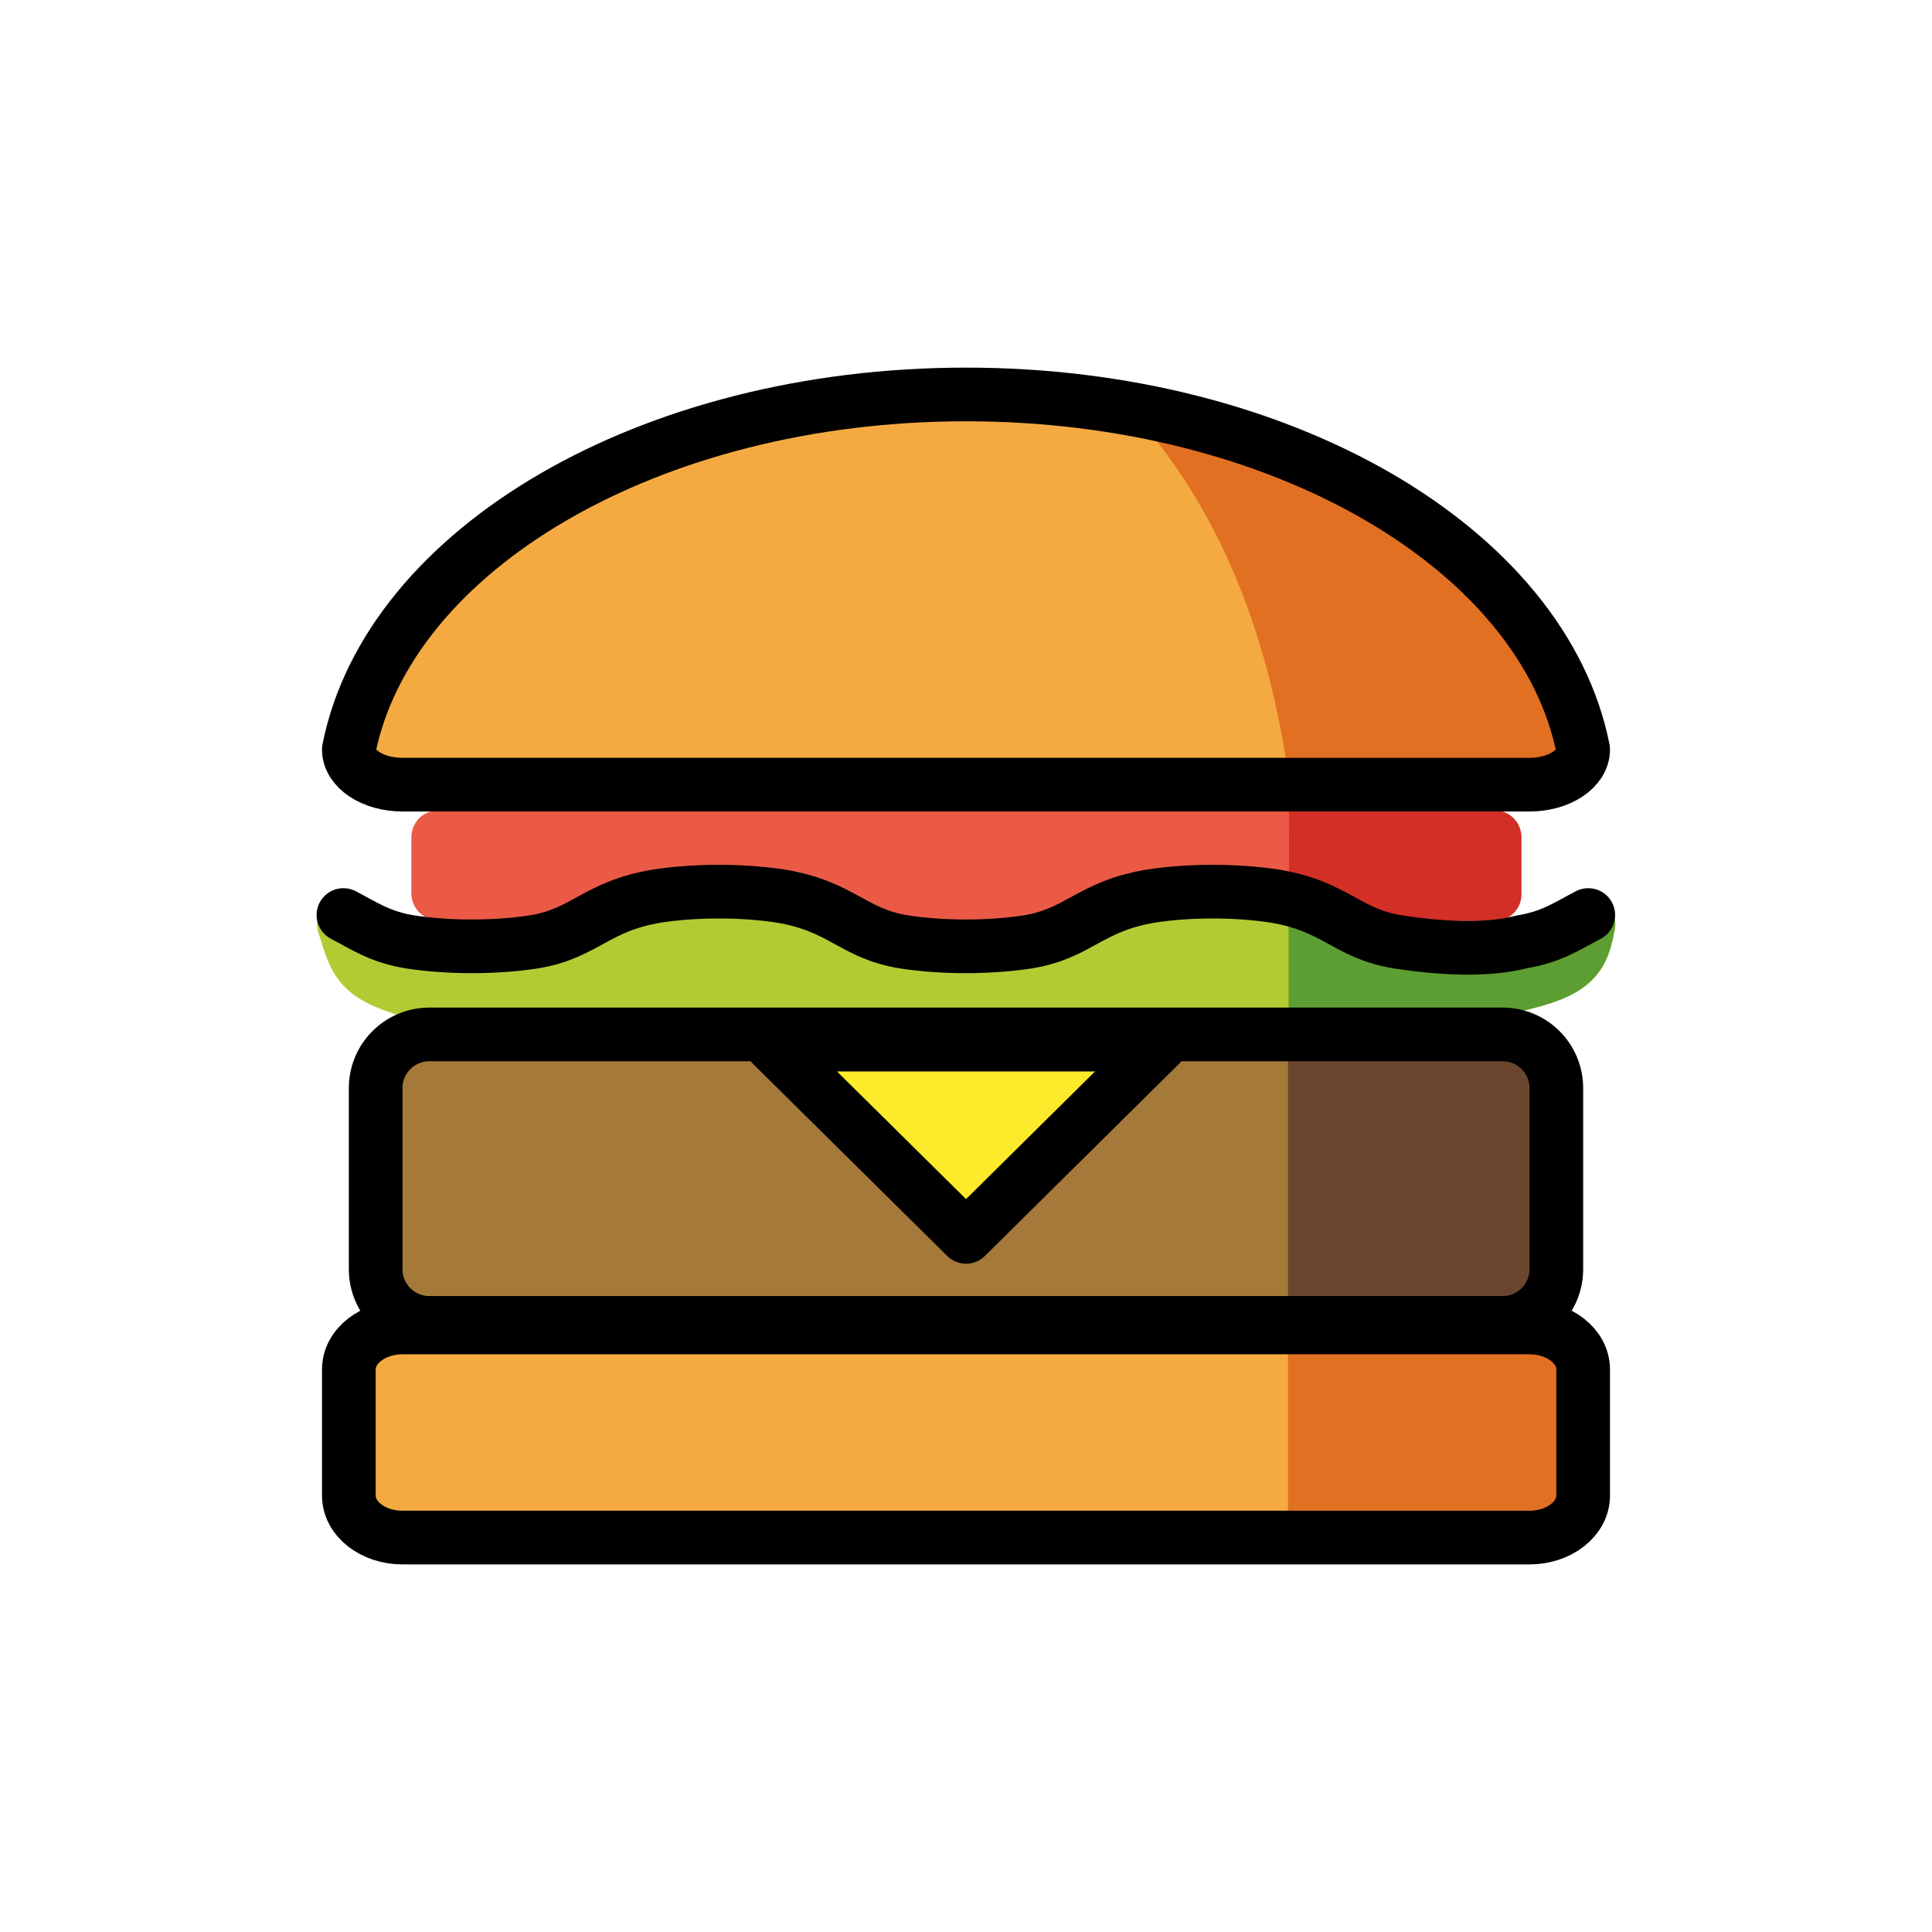
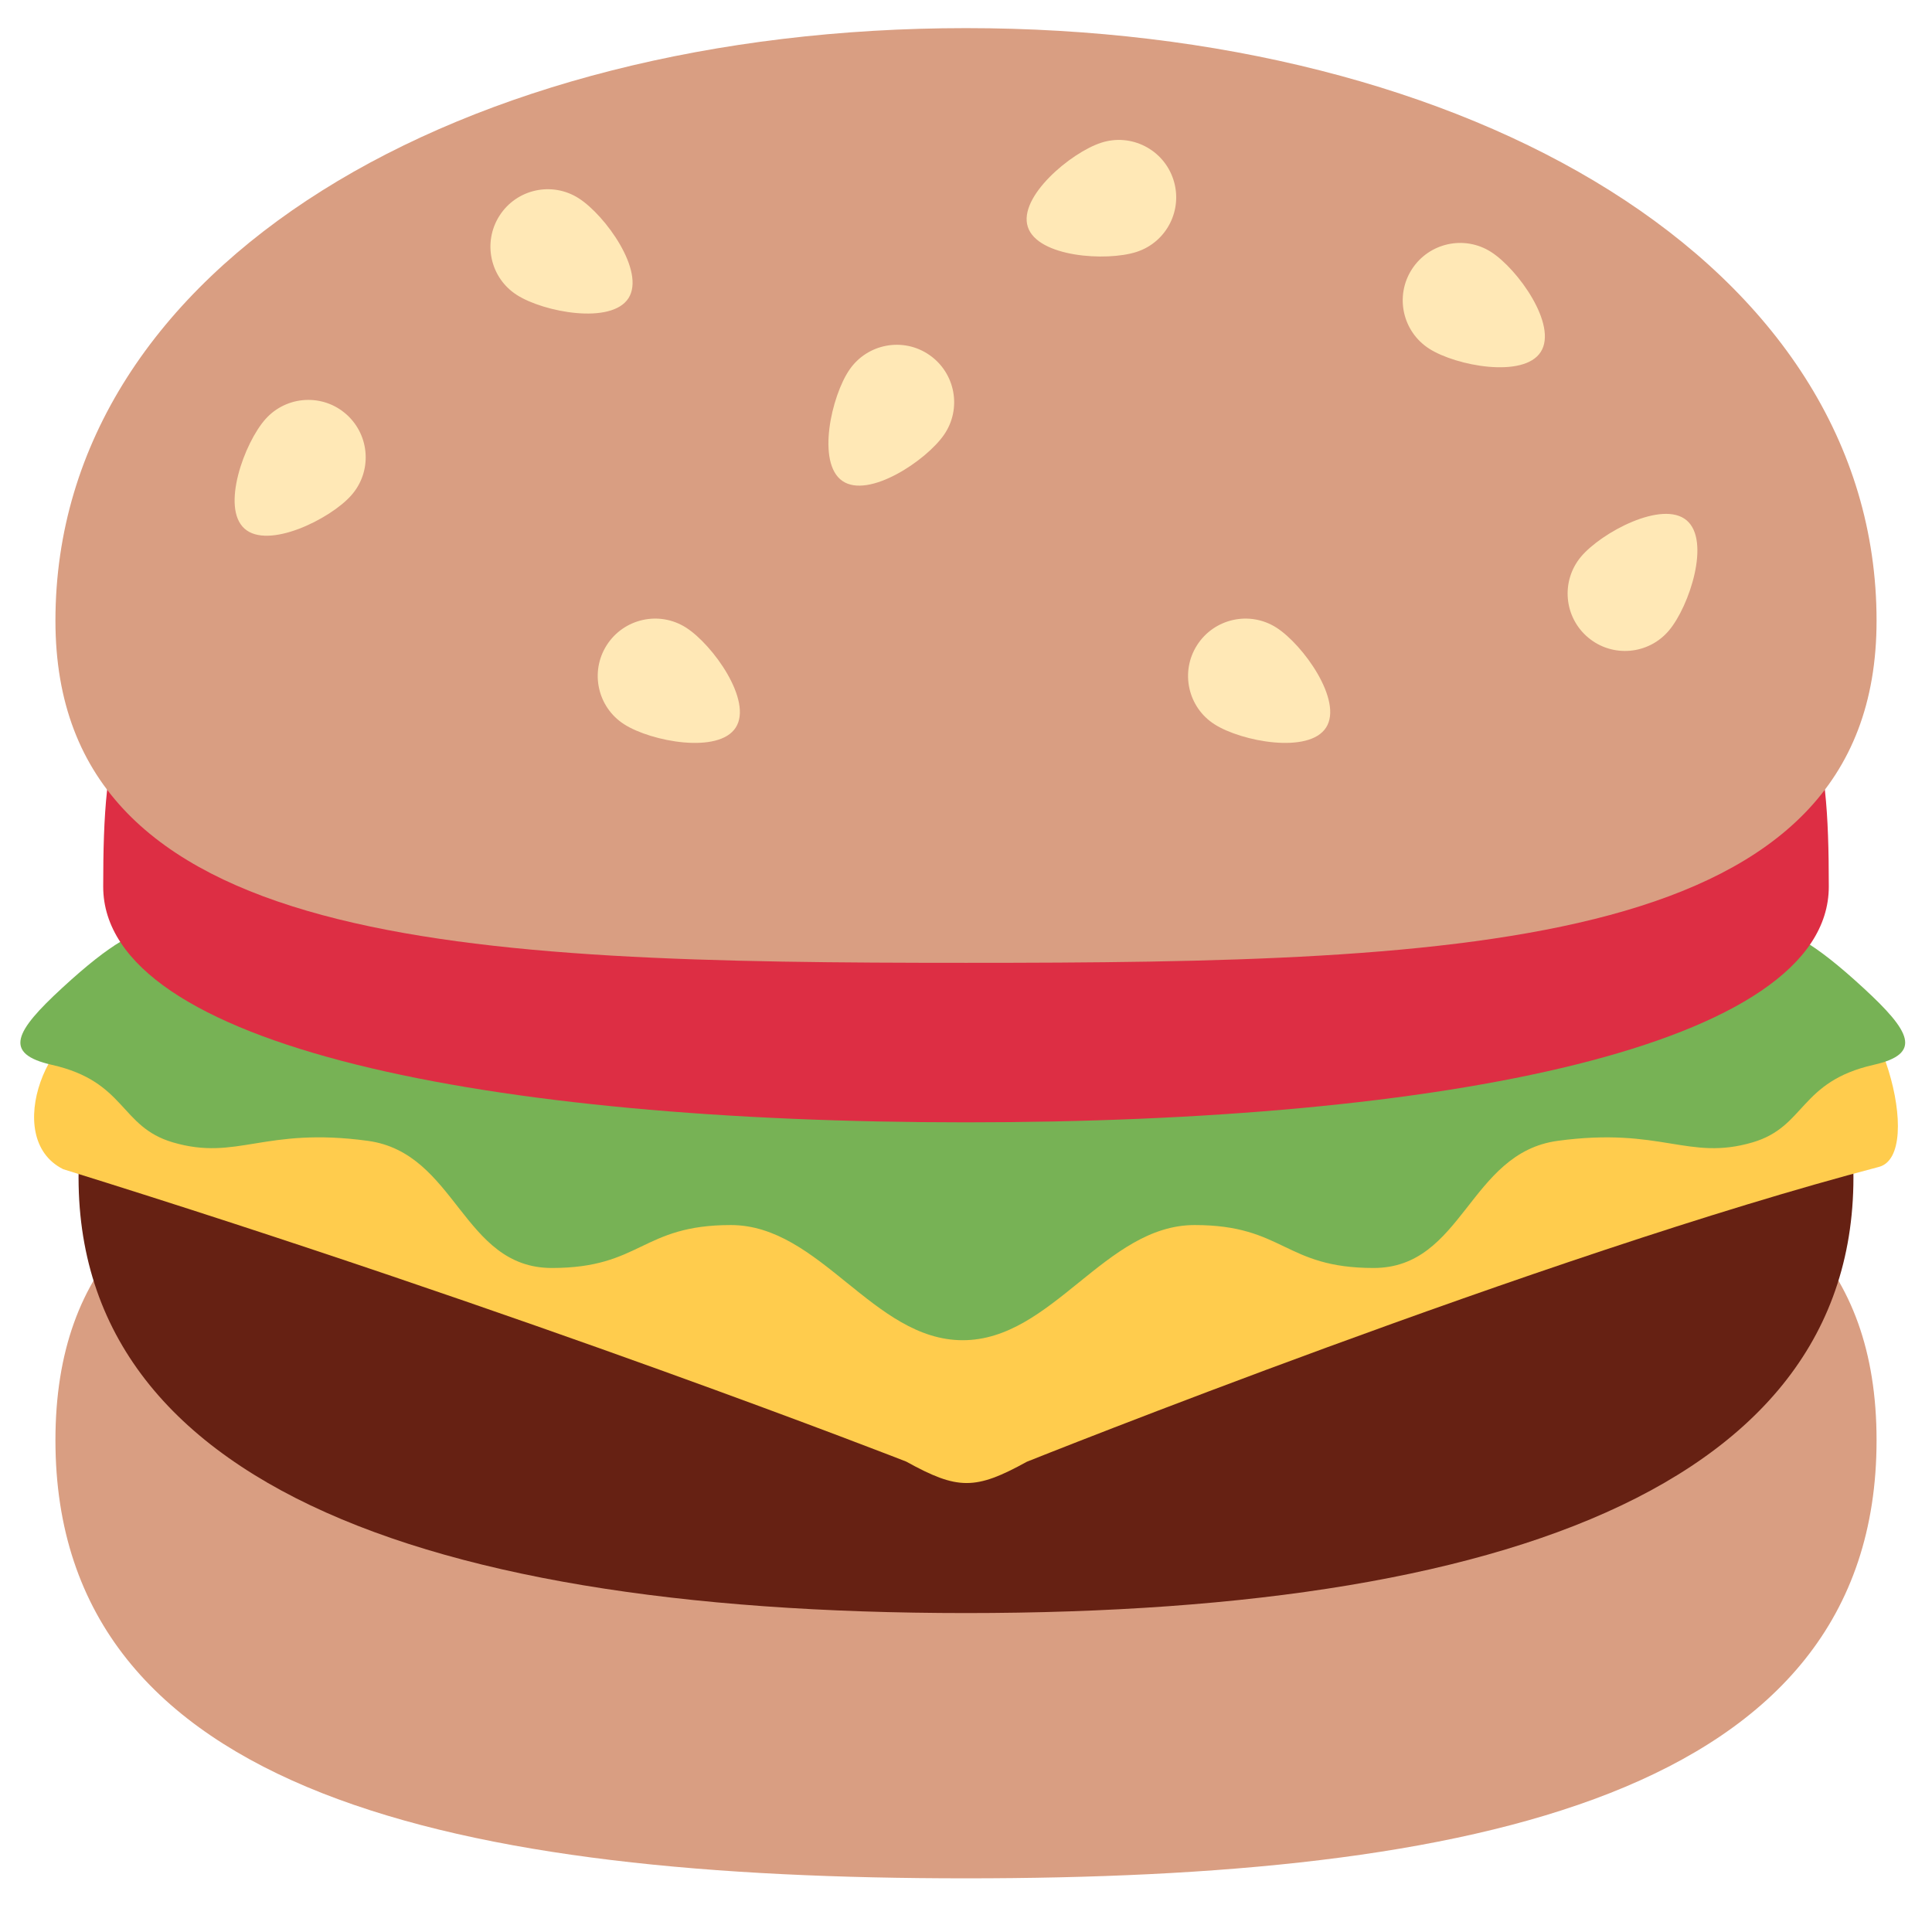
- <svg xmlns="http://www.w3.org/2000/svg" id="emoji" viewBox="0 0 72 72">
-   <g id="color">
-     <path fill="#a57939" d="m57.6 48.95-41.6 0.347c-1.104 0.009-2-0.895-2-2v-6.75c0-1.104 0.895-2 2-2l41.89 0.607z" />
-     <path fill="#f4aa41" d="m32.88 49.47h-17.88c-1.104 0-2 0.701-2 1.566v4.699c0 0.865 0.895 1.566 2 1.566h42c1.104 0 2-0.701 2-1.566v-4.699c0-0.865-0.895-1.566-2-1.566h-17.79" />
-     <path fill="#e27022" d="m48 49.3h9c1.104 0 2 0.717 2 1.601v4.803c0 0.884-0.895 1.601-2 1.601h-9z" />
-     <path fill="#f4aa41" d="m59 27.53c0 0.724-0.895 1.312-2 1.312h-42c-1.104 0-2-0.587-2-1.312 1.484-7.465 11.21-13.23 23-13.23s21.52 5.765 23 13.23z" />
-     <path fill="#e27022" d="m42 15.14c3.074 3.299 5.156 7.823 6 13.67h9c1.104 0 2-0.574 2-1.281-1.5-7.201-10.66-11.53-17-12.39z" />
-     <polygon transform="translate(14.26 17.08) scale(.5893)" fill="#fcea2b" points="49.94 35.25 22.06 35.25 36 49.19" />
-     <path fill="#6a462f" stroke-width="0" d="m48 38.48v10.82h8c1.104 0 2-0.895 2-2v-6.75c0-1.104-0.895-2-2-2h-6.666" />
-     <rect x="16.33" y="31.2" width="39.35" height="2.093" fill="#ea5a47" fill-rule="evenodd" stroke="#ea5a47" stroke-linecap="round" stroke-linejoin="round" stroke-width="2" paint-order="stroke fill markers" />
-     <path fill="#d22f27" fill-rule="evenodd" stroke="#d22f27" stroke-linecap="round" stroke-linejoin="round" stroke-width="2" d="m49.04 31.2h6.661v2.126h-6.661z" paint-order="stroke fill markers" />
-     <path fill="#b1cc33" stroke="#b1cc33" stroke-linejoin="round" stroke-width="2" d="m15.89 37.09 40.58-0.383c2.212-0.485 2.519-1.021 2.732-2.267-1.861 1.266-3.301 1.278-4.582 1.438-2.319-0.011-4.462 0.024-5.933-1.85l-5.997-0.447-4.338 1.914-4.338-0.064-4.785-1.659-5.104-0.255c-1.222 1.475-3.522 1.902-4.913 2.361-2.134-0.393-4.418 0.808-6.398-1.438 0.489 1.538 0.499 1.973 3.08 2.65z" />
-     <path fill="#5c9e31" stroke="#5c9e31" stroke-linejoin="round" stroke-width="2" d="m49.02 37.84 7.438-1.134c2.212-0.485 2.519-1.021 2.732-2.267-1.861 1.266-3.301 1.278-4.582 1.438-2.319-0.011-2.088-0.019-4.079-1.018l-1.509-0.873z" />
-     <path fill="#d22f27" fill-rule="evenodd" stroke="#d22f27" stroke-linecap="round" stroke-width="2" d="m49.04 31.2h4.185v2.126h-4.185z" paint-order="stroke fill markers" />
-   </g>
-   <g id="hair" />
-   <g id="skin" />
-   <g id="skin-shadow" />
-   <g id="line">
-     <path fill="none" stroke="#000" stroke-linecap="round" stroke-linejoin="round" stroke-miterlimit="10" stroke-width="2" d="m32.88 49.3h-16.88c-1.104 0-2-0.895-2-2v-6.75c0-1.104 0.895-2 2-2h40c1.104 0 2 0.895 2 2v6.75c0 1.104-0.895 2-2 2h-16.79z" />
-     <path fill="none" stroke="#000" stroke-linecap="round" stroke-linejoin="round" stroke-miterlimit="10" stroke-width="2" d="m32.88 49.47h-17.88c-1.104 0-2 0.701-2 1.566v4.699c0 0.865 0.895 1.566 2 1.566h42c1.104 0 2-0.701 2-1.566v-4.699c0-0.865-0.895-1.566-2-1.566h-17.79z" />
-     <path fill="none" stroke="#000" stroke-linecap="round" stroke-linejoin="round" stroke-miterlimit="10" stroke-width="2" d="m59 27.93c0 0.724-0.895 1.312-2 1.312h-42c-1.104 0-2-0.587-2-1.312 1.484-7.465 11.21-13.23 23-13.23s21.52 5.765 23 13.23z" />
-     <path fill="none" stroke="#000" stroke-linecap="round" stroke-linejoin="round" stroke-miterlimit="10" stroke-width="2" d="m43.24 38.93h-14.48l7.242 7.164z" />
-     <path fill="none" stroke="#000" stroke-linecap="round" stroke-linejoin="round" stroke-miterlimit="10" stroke-width="2" d="m59.19 34.1c-0.762 0.396-1.358 0.82-2.487 1.002-1.368 0.359-3.178 0.22-4.602 0-1.928-0.311-2.302-1.326-4.602-1.708-1.424-0.22-3.178-0.22-4.602 0-2.299 0.382-2.673 1.396-4.602 1.708-1.424 0.22-3.178 0.22-4.602 0-1.928-0.311-2.302-1.326-4.602-1.708-1.424-0.22-3.178-0.22-4.602 0-2.299 0.382-2.673 1.396-4.602 1.708-1.424 0.22-3.178 0.22-4.602 0-1.129-0.182-1.725-0.606-2.487-1.002" paint-order="stroke fill markers" />
-   </g>
+ <svg xmlns="http://www.w3.org/2000/svg" viewBox="0 0 36 36">
+   <path fill="#D99E82" d="M18 20.411c-9.371 0-16.967-.225-16.967 6.427C1.033 33.487 8.629 35 18 35c9.371 0 16.967-1.513 16.967-8.162 0-6.651-7.596-6.427-16.967-6.427z" />
+   <path fill="#662113" d="M34.47 20.916S26.251 19.932 18 19.89c-8.251.042-16.47 1.026-16.47 1.026C.717 27.39 7.467 30.057 18 30.057s17.283-2.667 16.47-9.141z" />
+   <path fill="#FFCC4D" d="M33.886 18.328l-31.855.646c-1.1 0-2.021 2.229-.854 2.812 8.708 2.708 15.708 5.448 15.708 5.448.962.532 1.287.534 2.25.003 0 0 9.666-3.868 15.875-5.493.881-.23-.025-3.416-1.124-3.416z" />
+   <path fill="#77B255" d="M34.725 18.412c-1.9-1.751-1.79-.819-3.246-1.23-.553-.156-4.51-5.271-13.529-5.271h-.02c-9.019 0-12.976 5.115-13.529 5.271-1.456.411-1.346-.521-3.246 1.23-.872.804-1.108 1.222-.188 1.43 1.386.313 1.26 1.152 2.253 1.444 1.202.353 1.696-.292 3.634-.028 1.653.225 1.761 2.369 3.429 2.369s1.668-.8 3.335-.8 2.653 2.146 4.321 2.146 2.653-2.146 4.321-2.146c1.668 0 1.668.8 3.335.8 1.668 0 1.776-2.144 3.429-2.369 1.938-.263 2.433.381 3.634.028.993-.292.867-1.13 2.253-1.444.922-.207.687-.626-.186-1.43z" />
+   <path fill="#DD2E44" d="M34.077 16.52c0 2.984-7.198 4.393-16.077 4.393S1.923 19.504 1.923 16.52c0-5.403.966-5.403 16.077-5.403s16.077.001 16.077 5.403z" />
+   <path fill="#D99E82" d="M18 .524C8.629.524 1.033 4.915 1.033 11.566c0 6.125 7.596 6.375 16.967 6.375s16.967-.25 16.967-6.375C34.967 4.914 27.371.524 18 .524z" />
+   <path d="M10.784 3.695c-.498-.319-1.159-.173-1.477.325-.318.498-.173 1.16.325 1.477.498.319 1.76.557 2.079.059.318-.498-.429-1.543-.927-1.861zm9.734-1.035c-.562.182-1.549 1.006-1.366 1.568.183.562 1.464.648 2.026.466s.869-.786.686-1.348c-.182-.561-.786-.869-1.346-.686zm10.909 7.035c-.452-.38-1.585.225-1.966.677-.38.453-.321 1.127.131 1.507.452.38 1.127.321 1.507-.131.381-.453.781-1.673.328-2.053zm-3.643-5c-.498-.318-1.159-.172-1.478.326-.318.498-.172 1.159.326 1.477.498.319 1.76.557 2.078.059.319-.499-.428-1.544-.926-1.862zm-15 7c-.498-.318-1.159-.172-1.478.326-.318.497-.172 1.159.326 1.476.498.319 1.76.558 2.078.059.319-.498-.428-1.543-.926-1.861zm3.046-4.808c-.336.486-.62 1.739-.133 2.075.486.336 1.557-.374 1.893-.86.336-.486.213-1.152-.273-1.488-.485-.336-1.152-.213-1.487.273zm7.954 4.808c-.498-.318-1.159-.172-1.478.326-.318.497-.172 1.16.326 1.476.498.319 1.76.558 2.078.059.319-.498-.428-1.543-.926-1.861zM4.948 7.808c-.394.441-.833 1.648-.392 2.042.439.394 1.591-.174 1.985-.615.395-.44.357-1.116-.083-1.511-.439-.394-1.116-.356-1.51.084z" fill="#FFE8B6" />
</svg>
